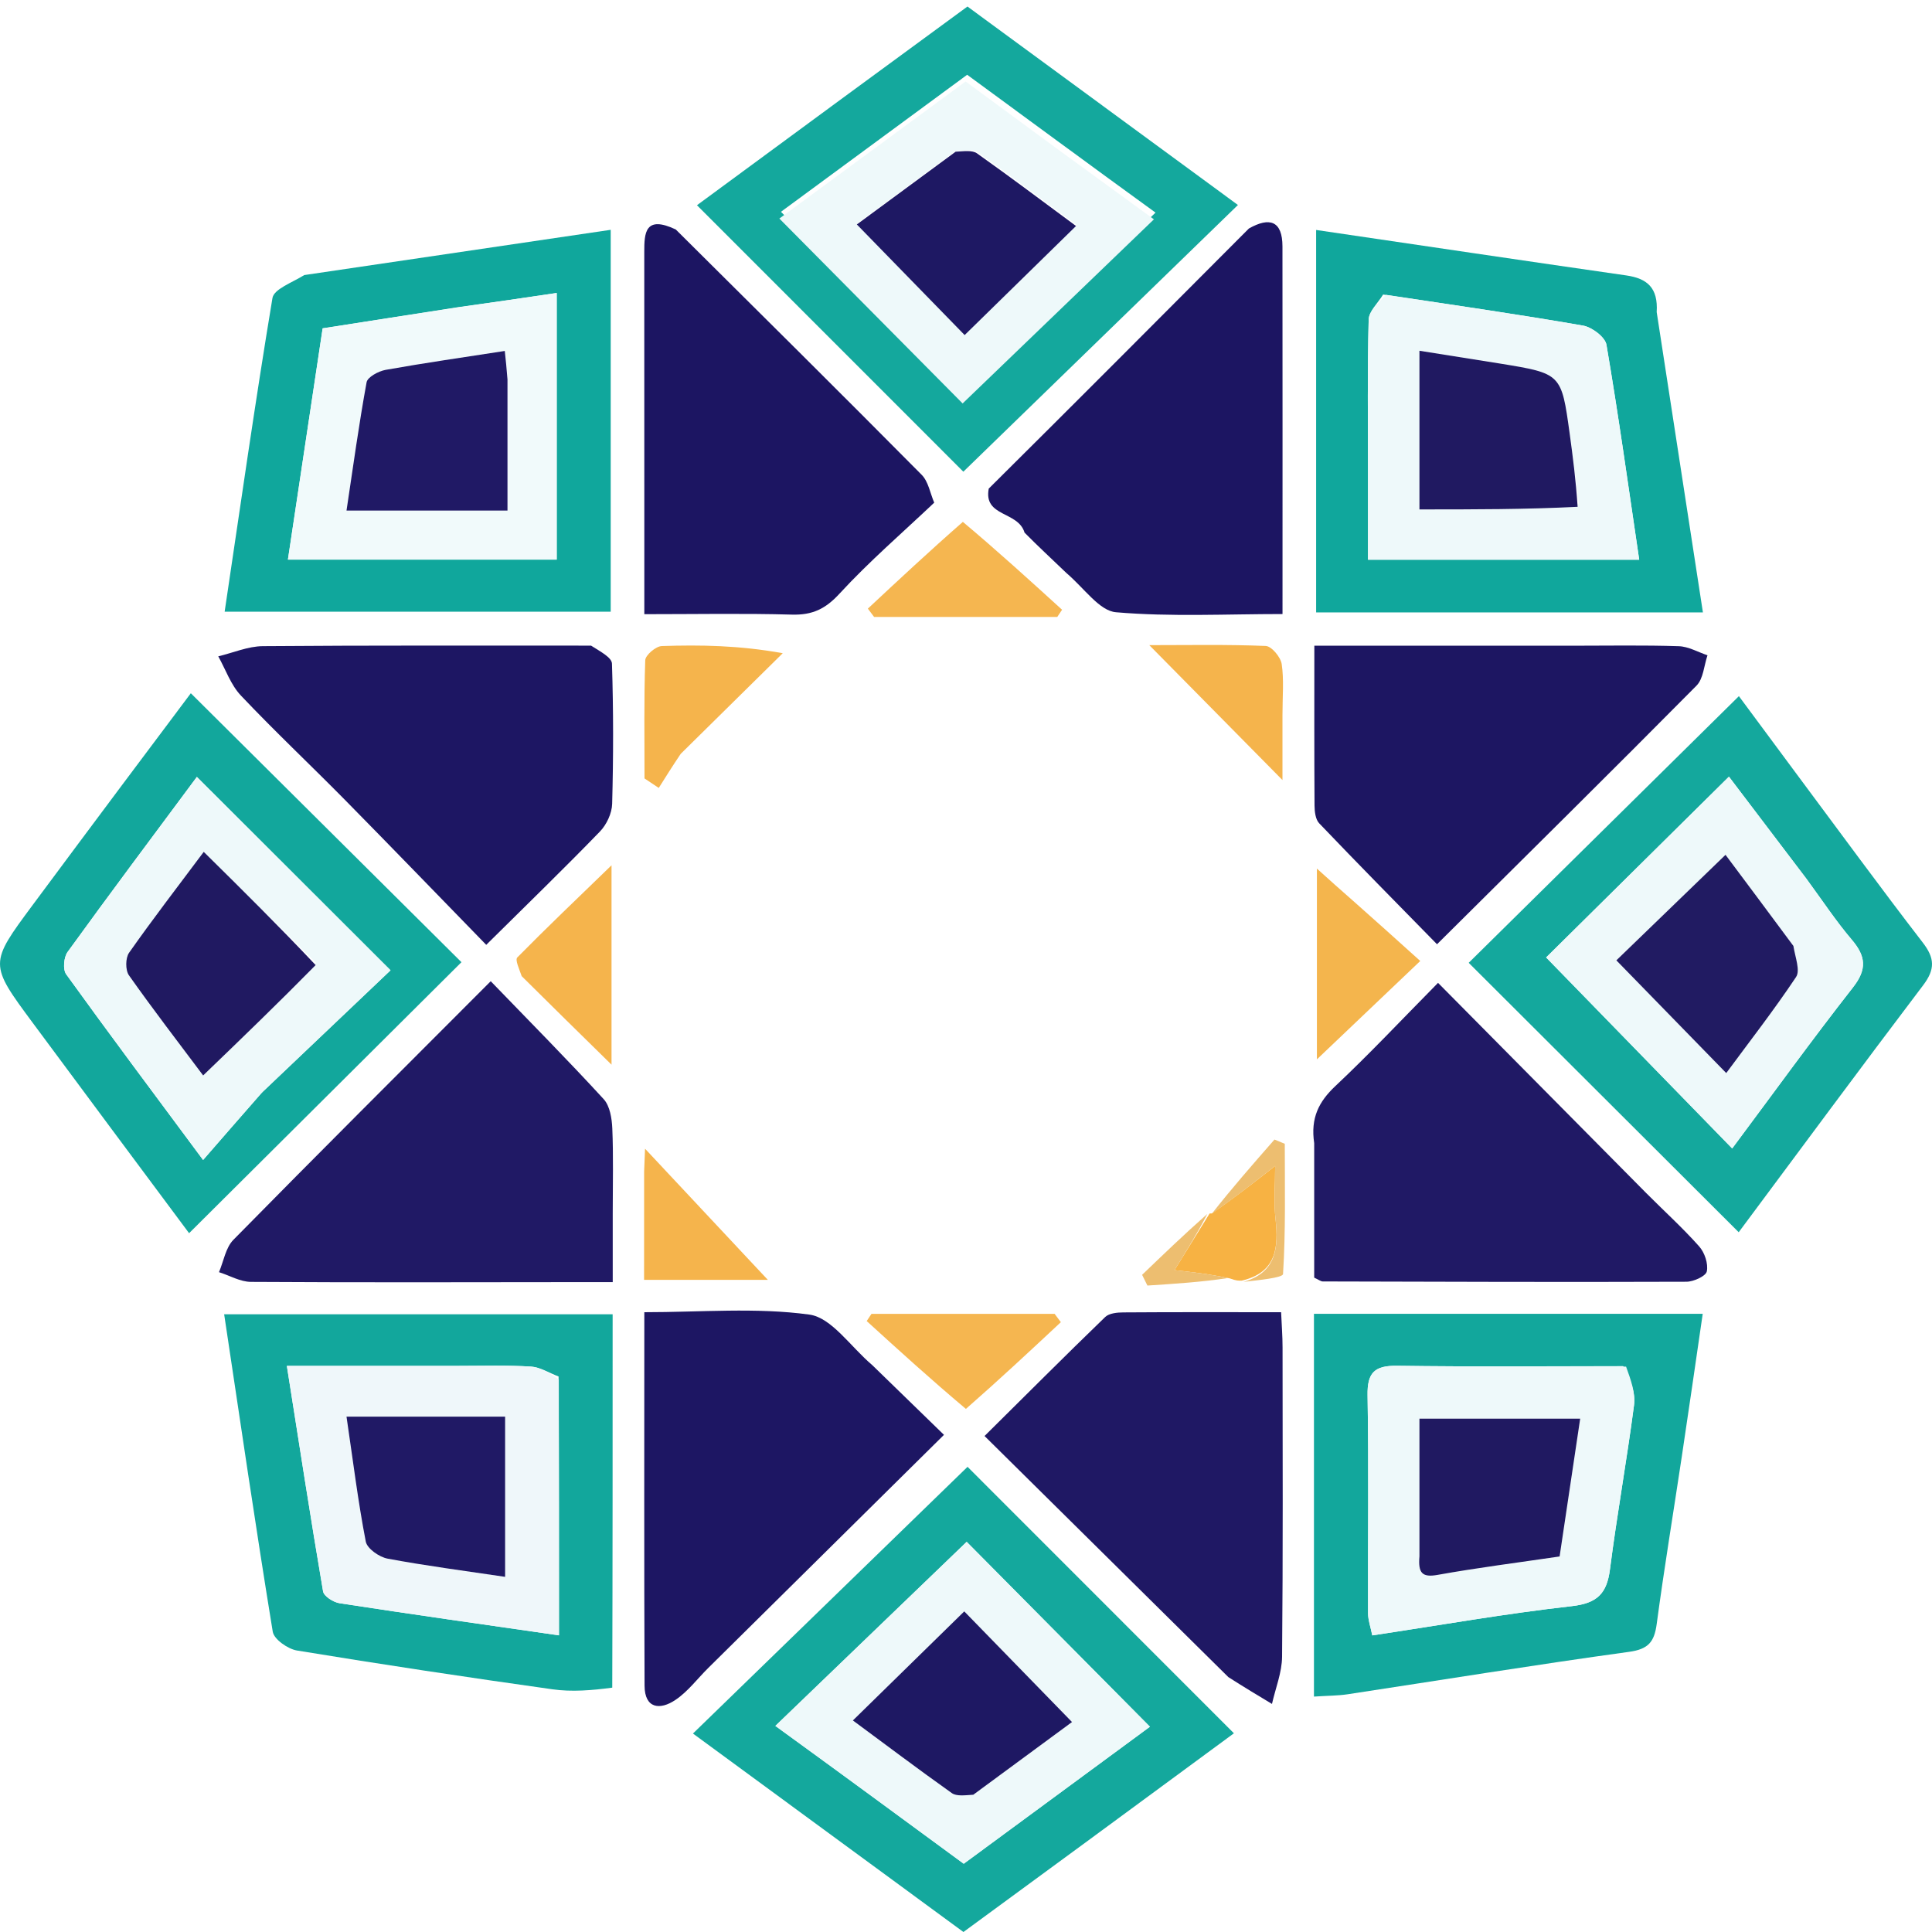
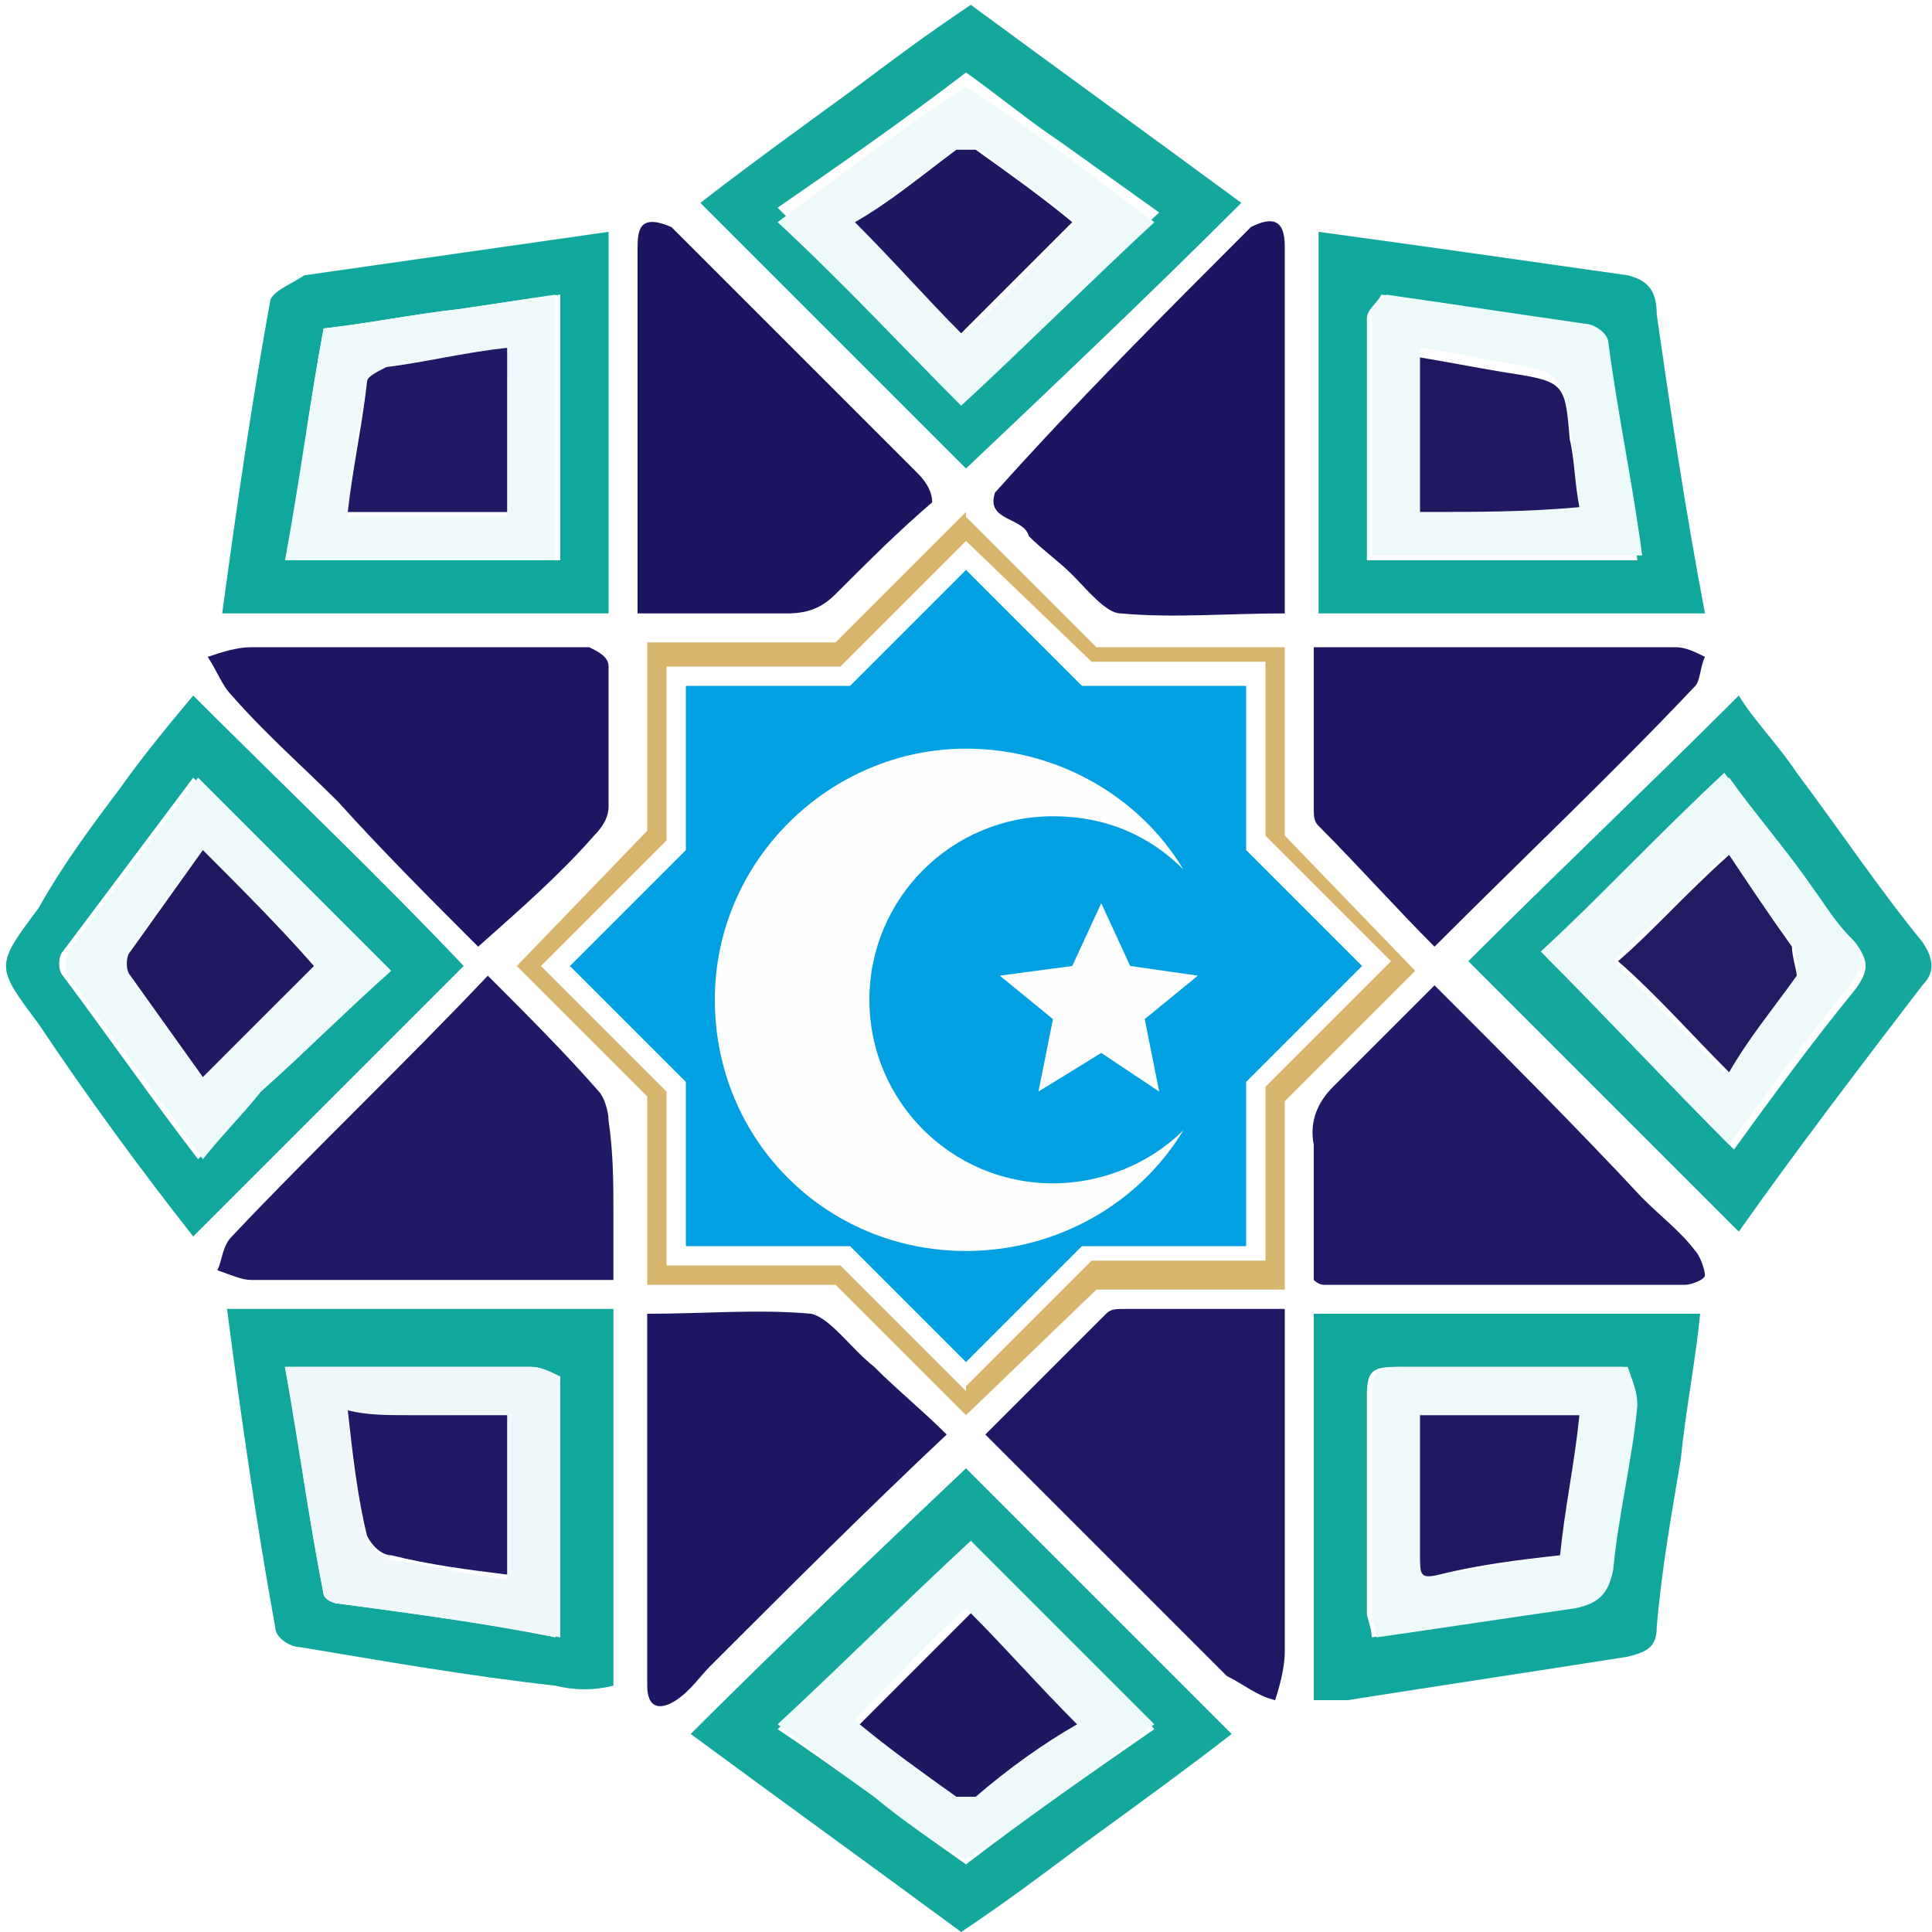
- <svg xmlns="http://www.w3.org/2000/svg" width="40" height="40" viewBox="0 0 40 40" fill="none">
-   <path d="M12.686 25.117C12.686 25.609 12.686 26.034 12.686 26.545C12.425 26.545 12.207 26.545 11.989 26.545C9.725 26.547 7.46 26.554 5.196 26.54C4.975 26.539 4.755 26.409 4.534 26.339C4.63 26.113 4.671 25.834 4.831 25.67C6.569 23.903 8.325 22.153 10.16 20.315C10.979 21.163 11.754 21.945 12.498 22.756C12.628 22.898 12.668 23.156 12.677 23.364C12.701 23.925 12.686 24.488 12.686 25.117Z" fill="#201965" />
-   <path d="M27.209 23.668C27.131 23.145 27.305 22.808 27.647 22.486C28.351 21.824 29.014 21.118 29.773 20.349C31.238 21.829 32.661 23.267 34.085 24.703C34.45 25.07 34.836 25.419 35.179 25.805C35.293 25.933 35.37 26.163 35.338 26.322C35.318 26.421 35.064 26.537 34.914 26.537C32.405 26.546 29.896 26.538 27.387 26.531C27.346 26.531 27.306 26.497 27.209 26.452C27.209 25.562 27.209 24.647 27.209 23.668Z" fill="#201965" />
-   <path d="M12.237 13.367C12.432 13.491 12.666 13.612 12.67 13.74C12.701 14.707 12.7 15.675 12.674 16.642C12.669 16.838 12.559 17.074 12.419 17.218C11.682 17.979 10.921 18.716 10.067 19.562C9.084 18.552 8.116 17.55 7.139 16.558C6.426 15.835 5.685 15.138 4.988 14.401C4.778 14.18 4.672 13.862 4.519 13.589C4.827 13.515 5.134 13.38 5.443 13.378C7.686 13.36 9.928 13.368 12.237 13.367Z" fill="#1D1663" />
-   <path d="M25.432 34.723C23.747 33.057 22.096 31.424 20.384 29.731C21.229 28.894 22.048 28.073 22.882 27.267C22.963 27.189 23.131 27.172 23.259 27.172C24.32 27.164 25.381 27.168 26.524 27.168C26.535 27.427 26.554 27.662 26.554 27.897C26.556 30.032 26.564 32.166 26.544 34.301C26.541 34.627 26.408 34.953 26.335 35.278C26.045 35.104 25.756 34.93 25.432 34.723Z" fill="#1F1864" />
-   <path d="M18.062 28.266C18.562 28.752 19.027 29.204 19.544 29.707C17.885 31.347 16.272 32.942 14.66 34.537C14.436 34.759 14.241 35.023 13.984 35.195C13.667 35.409 13.347 35.379 13.345 34.9C13.334 32.346 13.34 29.792 13.34 27.168C14.516 27.168 15.653 27.066 16.756 27.217C17.218 27.28 17.605 27.878 18.062 28.266Z" fill="#1D1663" />
-   <path d="M32.516 13.369C33.308 13.369 34.033 13.355 34.757 13.379C34.957 13.385 35.154 13.501 35.352 13.567C35.279 13.78 35.267 14.053 35.123 14.197C33.378 15.959 31.613 17.702 29.752 19.55C28.931 18.712 28.115 17.886 27.313 17.046C27.235 16.965 27.217 16.802 27.216 16.677C27.209 15.601 27.212 14.525 27.212 13.369C28.979 13.369 30.714 13.369 32.516 13.369Z" fill="#1D1662" />
-   <path d="M19.342 10.407C18.684 11.03 17.994 11.625 17.382 12.29C17.09 12.608 16.82 12.736 16.399 12.725C15.407 12.697 14.413 12.716 13.34 12.716C13.34 12.175 13.34 11.665 13.34 11.155C13.34 9.175 13.34 7.195 13.339 5.215C13.339 4.822 13.354 4.451 13.991 4.751C15.735 6.483 17.417 8.15 19.083 9.831C19.222 9.972 19.258 10.213 19.342 10.407Z" fill="#1C1562" />
-   <path d="M25.857 4.731C26.287 4.487 26.551 4.572 26.552 5.102C26.555 7.609 26.553 10.117 26.553 12.713C25.384 12.713 24.238 12.773 23.106 12.676C22.762 12.647 22.456 12.186 22.076 11.861C21.758 11.555 21.494 11.313 21.212 11.027C21.079 10.578 20.358 10.707 20.471 10.116C22.293 8.308 24.075 6.519 25.857 4.731Z" fill="#1C1562" />
-   <path d="M37.19 16.016C38.08 17.21 38.929 18.374 39.809 19.515C40.059 19.839 40.066 20.069 39.817 20.398C38.526 22.101 37.257 23.821 35.998 25.512C34.121 23.639 32.25 21.772 30.408 19.934C32.21 18.155 34.08 16.31 36.002 14.413C36.34 14.87 36.751 15.424 37.19 16.016ZM37.394 18.184C36.858 17.479 36.323 16.773 35.796 16.08C34.451 17.41 33.172 18.675 32.011 19.823C33.281 21.128 34.559 22.439 35.863 23.778C36.69 22.669 37.505 21.54 38.364 20.443C38.661 20.064 38.629 19.795 38.337 19.453C38.017 19.077 37.743 18.662 37.394 18.184Z" fill="#14A89D" />
-   <path d="M22.422 38.185C21.584 38.8 20.785 39.386 19.947 40C18.068 38.621 16.201 37.251 14.347 35.891C16.257 34.036 18.154 32.193 20.032 30.369C21.761 32.099 23.63 33.969 25.547 35.886C24.553 36.617 23.506 37.387 22.422 38.185ZM18.091 37.221C18.704 37.671 19.318 38.121 19.953 38.587C21.279 37.611 22.573 36.659 23.808 35.75C22.464 34.394 21.188 33.106 20.014 31.922C18.712 33.175 17.404 34.434 16.053 35.733C16.71 36.211 17.363 36.685 18.091 37.221Z" fill="#14A89D" />
-   <path d="M2.522 16.26C3.023 15.594 3.494 14.964 3.951 14.353C5.851 16.242 7.719 18.098 9.554 19.921C7.711 21.754 5.836 23.621 3.915 25.532C2.847 24.097 1.76 22.639 0.678 21.177C-0.227 19.955 -0.224 19.952 0.676 18.738C1.28 17.924 1.886 17.111 2.522 16.26ZM5.438 22.605C6.332 21.756 7.227 20.906 8.086 20.089C6.69 18.695 5.406 17.412 4.076 16.085C3.181 17.29 2.28 18.492 1.4 19.709C1.32 19.818 1.298 20.071 1.37 20.171C2.261 21.407 3.175 22.628 4.205 24.016C4.637 23.519 5.004 23.096 5.438 22.605Z" fill="#12A79C" />
-   <path d="M12.676 34.941C12.257 34.997 11.84 35.032 11.437 34.975C9.671 34.727 7.908 34.461 6.148 34.172C5.959 34.141 5.673 33.94 5.647 33.783C5.293 31.615 4.976 29.442 4.641 27.211C7.326 27.211 9.956 27.211 12.684 27.211C12.684 29.773 12.684 32.326 12.676 34.941ZM11.565 28.499C11.374 28.427 11.187 28.306 10.992 28.294C10.497 28.262 9.998 28.279 9.501 28.279C8.353 28.278 7.206 28.279 5.939 28.279C6.196 29.908 6.43 31.43 6.689 32.948C6.706 33.049 6.902 33.173 7.03 33.193C8.52 33.422 10.012 33.633 11.573 33.858C11.573 32.074 11.573 30.349 11.565 28.499Z" fill="#12A79C" />
-   <path d="M27.204 28.237C27.204 27.862 27.204 27.553 27.204 27.201C29.906 27.201 32.539 27.201 35.253 27.201C35.104 28.223 34.965 29.192 34.819 30.162C34.646 31.316 34.455 32.468 34.3 33.625C34.25 33.993 34.129 34.145 33.726 34.2C31.779 34.468 29.838 34.784 27.895 35.079C27.697 35.108 27.494 35.107 27.204 35.126C27.204 32.827 27.204 30.565 27.204 28.237ZM33.606 28.284C32.047 28.285 30.488 28.299 28.93 28.277C28.459 28.27 28.305 28.417 28.314 28.892C28.34 30.395 28.319 31.898 28.324 33.402C28.325 33.544 28.377 33.686 28.412 33.859C29.821 33.647 31.174 33.407 32.538 33.254C33.074 33.194 33.269 32.989 33.333 32.488C33.478 31.356 33.682 30.23 33.83 29.098C33.864 28.842 33.765 28.569 33.606 28.284Z" fill="#12A79C" />
-   <path d="M6.3 5.695C8.436 5.38 10.514 5.073 12.644 4.758C12.644 7.401 12.644 10.002 12.644 12.665C10 12.665 7.348 12.665 4.651 12.665C4.978 10.471 5.284 8.316 5.641 6.17C5.672 5.986 6.035 5.857 6.3 5.695ZM9.483 6.36C8.552 6.505 7.622 6.651 6.68 6.798C6.436 8.426 6.201 9.99 5.961 11.586C7.889 11.586 9.707 11.586 11.526 11.586C11.526 9.725 11.526 7.916 11.526 6.066C10.85 6.166 10.226 6.258 9.483 6.36Z" fill="#10A79C" />
-   <path d="M34.3 6.461C34.621 8.554 34.935 10.591 35.257 12.679C32.55 12.679 29.914 12.679 27.249 12.679C27.249 10.027 27.249 7.41 27.249 4.761C29.427 5.081 31.55 5.398 33.674 5.703C34.099 5.765 34.332 5.955 34.3 6.461ZM28.636 6.098C28.532 6.271 28.342 6.442 28.337 6.617C28.309 7.674 28.323 8.732 28.323 9.789C28.323 10.388 28.323 10.987 28.323 11.588C30.248 11.588 32.07 11.588 33.938 11.588C33.713 10.067 33.509 8.599 33.26 7.139C33.233 6.979 32.96 6.773 32.774 6.741C31.438 6.508 30.095 6.315 28.636 6.098Z" fill="#10A79C" />
-   <path d="M10.801 20.21C10.747 20.053 10.661 19.873 10.71 19.823C11.315 19.209 11.939 18.614 12.661 17.915C12.661 19.312 12.661 20.588 12.661 22.043C11.984 21.379 11.408 20.813 10.801 20.21Z" fill="#F5B44C" />
-   <path d="M19.998 29.17C19.28 28.567 18.612 27.959 17.944 27.351C17.977 27.301 18.009 27.251 18.043 27.202C19.307 27.202 20.571 27.202 21.835 27.202C21.878 27.259 21.921 27.317 21.964 27.374C21.325 27.971 20.686 28.567 19.998 29.17Z" fill="#F5B650" />
-   <path d="M19.935 10.805C20.652 11.407 21.32 12.015 21.989 12.624C21.956 12.674 21.923 12.723 21.89 12.773C20.626 12.773 19.361 12.773 18.097 12.773C18.054 12.716 18.011 12.658 17.968 12.601C18.607 12.004 19.247 11.407 19.935 10.805Z" fill="#F5B650" />
-   <path d="M13.336 24.255C13.343 24.065 13.349 23.931 13.355 23.783C14.237 24.725 15.108 25.654 15.897 26.498C15.229 26.498 14.312 26.498 13.335 26.498C13.335 25.742 13.335 25.027 13.336 24.255Z" fill="#F5B44C" />
-   <path d="M14.094 15.607C13.92 15.865 13.78 16.089 13.639 16.313C13.541 16.247 13.442 16.182 13.344 16.117C13.344 15.301 13.331 14.484 13.359 13.669C13.363 13.563 13.579 13.38 13.701 13.376C14.504 13.349 15.309 13.362 16.206 13.524C15.513 14.206 14.82 14.889 14.094 15.607Z" fill="#F5B44C" />
-   <path d="M26.552 14.813C26.552 15.282 26.552 15.69 26.552 16.15C25.597 15.182 24.716 14.291 23.795 13.357C24.603 13.357 25.405 13.341 26.206 13.374C26.326 13.379 26.514 13.604 26.536 13.747C26.585 14.075 26.552 14.416 26.552 14.813Z" fill="#F5B44C" />
-   <path d="M28.017 18.653C28.486 19.068 28.916 19.455 29.405 19.896C28.635 20.629 27.976 21.256 27.265 21.933C27.265 20.63 27.265 19.359 27.265 17.983C27.529 18.221 27.753 18.423 28.017 18.653Z" fill="#F4B54D" />
-   <path d="M25.709 26.514C25.652 26.516 25.594 26.518 25.462 26.468C25.038 26.377 24.689 26.338 24.316 26.297C24.566 25.895 24.803 25.512 25.041 25.128C25.041 25.128 25.037 25.121 25.09 25.123C25.544 24.809 25.947 24.494 26.401 24.139C26.401 24.549 26.37 24.895 26.408 25.233C26.474 25.834 26.426 26.346 25.709 26.514Z" fill="#F7B243" />
-   <path d="M25.745 26.54C26.426 26.346 26.474 25.834 26.408 25.233C26.37 24.895 26.401 24.549 26.401 24.139C25.947 24.494 25.545 24.809 25.093 25.125C25.492 24.615 25.939 24.104 26.387 23.593C26.458 23.622 26.529 23.652 26.6 23.681C26.6 24.581 26.62 25.481 26.564 26.377C26.559 26.456 26.054 26.504 25.745 26.54Z" fill="#EDBE70" />
-   <path d="M24.996 25.134C24.803 25.511 24.566 25.895 24.316 26.297C24.689 26.338 25.038 26.377 25.42 26.461C24.887 26.543 24.321 26.579 23.756 26.616C23.719 26.542 23.682 26.468 23.646 26.394C24.081 25.976 24.515 25.558 24.996 25.134Z" fill="#EDBE70" />
-   <path d="M37.421 18.224C37.743 18.662 38.017 19.077 38.337 19.453C38.629 19.795 38.661 20.064 38.364 20.443C37.505 21.54 36.69 22.669 35.863 23.777C34.559 22.439 33.281 21.127 32.011 19.823C33.172 18.675 34.451 17.41 35.796 16.08C36.322 16.773 36.858 17.479 37.421 18.224ZM37.105 19.544C36.629 18.907 36.154 18.271 35.725 17.698C34.896 18.499 34.128 19.242 33.465 19.883C34.217 20.654 34.975 21.432 35.74 22.217C36.215 21.573 36.725 20.918 37.185 20.229C37.276 20.094 37.17 19.829 37.105 19.544Z" fill="#EEF9FA" />
-   <path d="M18.053 37.19C17.363 36.685 16.71 36.211 16.053 35.733C17.404 34.434 18.712 33.175 20.014 31.922C21.188 33.106 22.464 34.394 23.808 35.75C22.573 36.659 21.279 37.611 19.953 38.587C19.318 38.121 18.705 37.671 18.053 37.19ZM20.19 37.128C20.887 36.615 21.584 36.102 22.195 35.653C21.407 34.843 20.647 34.063 19.964 33.362C19.204 34.106 18.435 34.859 17.658 35.62C18.325 36.113 19.008 36.628 19.706 37.124C19.806 37.194 19.975 37.169 20.19 37.128Z" fill="#EEF9FA" />
-   <path d="M5.404 22.639C5.004 23.096 4.637 23.519 4.205 24.016C3.175 22.628 2.261 21.407 1.37 20.171C1.298 20.071 1.32 19.818 1.4 19.709C2.28 18.492 3.181 17.29 4.076 16.085C5.406 17.412 6.69 18.695 8.086 20.089C7.227 20.906 6.332 21.756 5.404 22.639ZM6.542 19.933C5.779 19.18 5.016 18.425 4.218 17.637C3.679 18.358 3.16 19.031 2.672 19.726C2.596 19.834 2.594 20.085 2.669 20.192C3.17 20.903 3.702 21.593 4.206 22.266C5.008 21.494 5.767 20.761 6.542 19.933Z" fill="#EEF9FA" />
-   <path d="M11.569 28.562C11.573 30.349 11.573 32.074 11.573 33.858C10.012 33.633 8.52 33.422 7.03 33.193C6.902 33.173 6.706 33.049 6.689 32.948C6.43 31.43 6.196 29.908 5.939 28.279C7.206 28.279 8.353 28.278 9.501 28.279C9.998 28.279 10.497 28.263 10.992 28.294C11.187 28.306 11.374 28.427 11.569 28.562ZM8.386 29.33C8.006 29.33 7.627 29.33 7.175 29.33C7.309 30.243 7.413 31.086 7.573 31.917C7.601 32.062 7.852 32.238 8.025 32.27C8.822 32.42 9.627 32.523 10.458 32.647C10.458 31.544 10.458 30.46 10.458 29.33C9.78 29.33 9.15 29.33 8.386 29.33Z" fill="#EFF7FA" />
-   <path d="M33.666 28.294C33.765 28.569 33.864 28.842 33.83 29.098C33.682 30.23 33.478 31.356 33.333 32.488C33.269 32.989 33.074 33.194 32.538 33.254C31.174 33.407 29.821 33.647 28.411 33.859C28.377 33.686 28.325 33.544 28.324 33.402C28.319 31.898 28.34 30.395 28.314 28.892C28.305 28.417 28.459 28.27 28.93 28.277C30.488 28.299 32.047 28.285 33.666 28.294ZM29.388 32.284C29.357 32.574 29.448 32.663 29.766 32.606C30.583 32.458 31.409 32.355 32.29 32.225C32.431 31.282 32.571 30.342 32.716 29.372C31.567 29.372 30.498 29.372 29.388 29.372C29.388 30.33 29.388 31.245 29.388 32.284Z" fill="#EEF9FA" />
-   <path d="M9.543 6.355C10.226 6.258 10.85 6.166 11.526 6.066C11.526 7.916 11.526 9.725 11.526 11.586C9.707 11.586 7.889 11.586 5.961 11.586C6.201 9.99 6.436 8.426 6.68 6.798C7.622 6.651 8.552 6.505 9.543 6.355ZM10.506 7.791C10.489 7.626 10.472 7.461 10.451 7.266C9.586 7.4 8.781 7.515 7.982 7.658C7.836 7.685 7.61 7.806 7.59 7.914C7.43 8.787 7.31 9.667 7.174 10.571C8.331 10.571 9.389 10.571 10.507 10.571C10.507 9.666 10.507 8.793 10.506 7.791Z" fill="#F1FAFB" />
-   <path d="M28.695 6.104C30.095 6.315 31.438 6.508 32.774 6.741C32.96 6.773 33.233 6.979 33.26 7.139C33.509 8.599 33.713 10.068 33.938 11.588C32.07 11.588 30.248 11.588 28.323 11.588C28.323 10.987 28.323 10.388 28.323 9.789C28.323 8.732 28.309 7.674 28.337 6.617C28.342 6.442 28.532 6.271 28.695 6.104ZM32.692 10.438C32.627 9.95 32.565 9.462 32.498 8.974C32.327 7.734 32.326 7.734 31.056 7.527C30.524 7.441 29.992 7.358 29.388 7.262C29.388 7.844 29.388 8.377 29.388 8.91C29.388 9.461 29.388 10.012 29.388 10.547C30.527 10.547 31.58 10.547 32.692 10.438Z" fill="#EEF9FA" />
-   <path d="M37.13 19.584C37.17 19.829 37.276 20.094 37.185 20.229C36.725 20.918 36.215 21.573 35.74 22.217C34.975 21.432 34.217 20.654 33.465 19.883C34.128 19.242 34.896 18.499 35.725 17.698C36.154 18.272 36.629 18.907 37.13 19.584Z" fill="#211B62" />
-   <path d="M20.151 37.158C19.975 37.169 19.806 37.194 19.706 37.124C19.008 36.628 18.325 36.113 17.658 35.62C18.435 34.859 19.204 34.106 19.964 33.362C20.647 34.063 21.407 34.843 22.195 35.653C21.584 36.102 20.887 36.615 20.151 37.158Z" fill="#1E1863" />
-   <path d="M6.535 19.981C5.767 20.761 5.008 21.494 4.206 22.266C3.702 21.593 3.17 20.903 2.669 20.192C2.594 20.085 2.596 19.834 2.672 19.726C3.16 19.031 3.679 18.358 4.218 17.637C5.017 18.425 5.779 19.18 6.535 19.981Z" fill="#201961" />
-   <path d="M8.453 29.33C9.15 29.33 9.78 29.33 10.458 29.33C10.458 30.46 10.458 31.544 10.458 32.647C9.627 32.523 8.822 32.419 8.025 32.27C7.852 32.238 7.601 32.062 7.573 31.917C7.412 31.086 7.309 30.243 7.174 29.33C7.627 29.33 8.006 29.33 8.453 29.33Z" fill="#201965" />
-   <path d="M29.388 32.222C29.388 31.245 29.388 30.33 29.388 29.372C30.498 29.372 31.567 29.372 32.716 29.372C32.571 30.342 32.431 31.282 32.29 32.225C31.409 32.355 30.583 32.459 29.766 32.606C29.448 32.663 29.357 32.574 29.388 32.222Z" fill="#201961" />
-   <path d="M10.507 7.856C10.507 8.793 10.507 9.666 10.507 10.571C9.389 10.571 8.331 10.571 7.174 10.571C7.31 9.667 7.43 8.787 7.59 7.914C7.61 7.806 7.836 7.685 7.982 7.658C8.781 7.515 9.586 7.4 10.451 7.266C10.472 7.461 10.489 7.626 10.507 7.856Z" fill="#201965" />
-   <path d="M32.663 10.493C31.58 10.547 30.527 10.547 29.388 10.547C29.388 10.012 29.388 9.461 29.388 8.91C29.388 8.377 29.388 7.844 29.388 7.262C29.992 7.358 30.524 7.441 31.056 7.527C32.326 7.734 32.327 7.734 32.498 8.974C32.565 9.462 32.627 9.95 32.663 10.493Z" fill="#201961" />
-   <path d="M17.555 1.95C18.393 1.335 19.192 0.749 20.03 0.135C21.909 1.514 23.776 2.884 25.63 4.244C23.72 6.099 21.823 7.942 19.945 9.766C18.216 8.036 16.347 6.166 14.43 4.249C15.424 3.518 16.471 2.748 17.555 1.95ZM21.886 2.914C21.273 2.464 20.659 2.014 20.024 1.548C18.698 2.524 17.404 3.476 16.169 4.385C17.513 5.741 18.789 7.029 19.963 8.213C21.265 6.96 22.573 5.701 23.924 4.402C23.267 3.924 22.614 3.45 21.886 2.914Z" fill="#14A89D" />
-   <path d="M21.891 3.084C22.582 3.589 23.234 4.064 23.891 4.541C22.541 5.841 21.233 7.1 19.93 8.353C18.756 7.169 17.48 5.881 16.136 4.525C17.371 3.616 18.665 2.664 19.992 1.687C20.626 2.153 21.24 2.604 21.891 3.084ZM19.754 3.146C19.057 3.659 18.36 4.172 17.749 4.622C18.538 5.432 19.297 6.211 19.98 6.912C20.74 6.168 21.509 5.416 22.287 4.655C21.619 4.162 20.936 3.646 20.238 3.151C20.138 3.08 19.969 3.106 19.754 3.146Z" fill="#EEF9FA" />
-   <path d="M19.785 3.141C19.96 3.131 20.13 3.105 20.229 3.176C20.927 3.671 21.611 4.186 22.278 4.679C21.501 5.44 20.732 6.193 19.972 6.937C19.289 6.236 18.529 5.456 17.74 4.647C18.352 4.197 19.049 3.684 19.785 3.141Z" fill="#1E1863" />
+ <svg xmlns="http://www.w3.org/2000/svg" version="1.1" id="Layer_1" x="0px" y="0px" viewBox="0 0 40 40" style="enable-background:new 0 0 40 40;" xml:space="preserve">
+   <style type="text/css">
+ 	.st0{fill:#201965;}
+ 	.st1{fill:#1D1663;}
+ 	.st2{fill:#1F1864;}
+ 	.st3{fill:#1D1662;}
+ 	.st4{fill:#1C1562;}
+ 	.st5{fill:#14A89D;}
+ 	.st6{fill:#12A79C;}
+ 	.st7{fill:#10A79C;}
+ 	.st8{fill:#EEF9FA;}
+ 	.st9{fill:#EFF7FA;}
+ 	.st10{fill:#F1FAFB;}
+ 	.st11{fill:#211B62;}
+ 	.st12{fill:#1E1863;}
+ 	.st13{fill:#201961;}
+ 	.st14{fill-rule:evenodd;clip-rule:evenodd;fill:#00A0E3;}
+ 	.st15{fill-rule:evenodd;clip-rule:evenodd;fill:#D7B56D;}
+ 	.st16{fill-rule:evenodd;clip-rule:evenodd;fill:#FEFEFE;}
+ </style>
+   <path class="st0" d="M12.7,25.1c0,0.5,0,0.9,0,1.4c-0.3,0-0.5,0-0.7,0c-2.3,0-4.5,0-6.8,0c-0.2,0-0.4-0.1-0.7-0.2  c0.1-0.2,0.1-0.5,0.3-0.7c1.7-1.8,3.5-3.5,5.3-5.4c0.8,0.8,1.6,1.6,2.3,2.4c0.1,0.1,0.2,0.4,0.2,0.6C12.7,23.9,12.7,24.5,12.7,25.1z  " />
+   <path class="st0" d="M27.2,23.7c-0.1-0.5,0.1-0.9,0.4-1.2c0.7-0.7,1.4-1.4,2.1-2.1c1.5,1.5,2.9,2.9,4.3,4.4c0.4,0.4,0.8,0.7,1.1,1.1  c0.1,0.1,0.2,0.4,0.2,0.5c0,0.1-0.3,0.2-0.4,0.2c-2.5,0-5,0-7.5,0c0,0-0.1,0-0.2-0.1C27.2,25.6,27.2,24.6,27.2,23.7z" />
+   <path class="st1" d="M12.2,13.4c0.2,0.1,0.4,0.2,0.4,0.4c0,1,0,1.9,0,2.9c0,0.2-0.1,0.4-0.3,0.6c-0.7,0.8-1.5,1.5-2.4,2.3  c-1-1-2-2-2.9-3c-0.7-0.7-1.5-1.4-2.2-2.2c-0.2-0.2-0.3-0.5-0.5-0.8c0.3-0.1,0.6-0.2,0.9-0.2C7.7,13.4,9.9,13.4,12.2,13.4z" />
+   <path class="st2" d="M25.4,34.7c-1.7-1.7-3.3-3.3-5-5c0.8-0.8,1.7-1.7,2.5-2.5c0.1-0.1,0.2-0.1,0.4-0.1c1.1,0,2.1,0,3.3,0  c0,0.3,0,0.5,0,0.7c0,2.1,0,4.3,0,6.4c0,0.3-0.1,0.7-0.2,1C26,35.1,25.8,34.9,25.4,34.7z" />
+   <path class="st1" d="M18.1,28.3c0.5,0.5,1,0.9,1.5,1.4c-1.7,1.6-3.3,3.2-4.9,4.8c-0.2,0.2-0.4,0.5-0.7,0.7c-0.3,0.2-0.6,0.2-0.6-0.3  c0-2.6,0-5.1,0-7.7c1.2,0,2.3-0.1,3.4,0C17.2,27.3,17.6,27.9,18.1,28.3z" />
+   <path class="st3" d="M32.5,13.4c0.8,0,1.5,0,2.2,0c0.2,0,0.4,0.1,0.6,0.2c-0.1,0.2-0.1,0.5-0.2,0.6c-1.7,1.8-3.5,3.5-5.4,5.4  c-0.8-0.8-1.6-1.7-2.4-2.5c-0.1-0.1-0.1-0.2-0.1-0.4c0-1.1,0-2.2,0-3.3C29,13.4,30.7,13.4,32.5,13.4z" />
+   <path class="st4" d="M19.3,10.4c-0.7,0.6-1.3,1.2-2,1.9c-0.3,0.3-0.6,0.4-1,0.4c-1,0-2,0-3.1,0c0-0.5,0-1.1,0-1.6c0-2,0-4,0-5.9  c0-0.4,0-0.8,0.7-0.5c1.7,1.7,3.4,3.4,5.1,5.1C19.2,10,19.3,10.2,19.3,10.4z" />
+   <path class="st4" d="M25.9,4.7c0.4-0.2,0.7-0.2,0.7,0.4c0,2.5,0,5,0,7.6c-1.2,0-2.3,0.1-3.4,0c-0.3,0-0.7-0.5-1-0.8  c-0.3-0.3-0.6-0.5-0.9-0.8c-0.1-0.4-0.9-0.3-0.7-0.9C22.3,8.3,24.1,6.5,25.9,4.7z" />
+   <path class="st5" d="M37.2,16c0.9,1.2,1.7,2.4,2.6,3.5c0.2,0.3,0.3,0.6,0,0.9c-1.3,1.7-2.6,3.4-3.8,5.1c-1.9-1.9-3.7-3.7-5.6-5.6  c1.8-1.8,3.7-3.6,5.6-5.5C36.3,14.9,36.8,15.4,37.2,16z M37.4,18.2c-0.5-0.7-1.1-1.4-1.6-2.1c-1.3,1.3-2.6,2.6-3.8,3.7  c1.3,1.3,2.5,2.6,3.9,4c0.8-1.1,1.6-2.2,2.5-3.3c0.3-0.4,0.3-0.6,0-1C38,19.1,37.7,18.7,37.4,18.2z" />
+   <path class="st5" d="M22.4,38.2c-0.8,0.6-1.6,1.2-2.5,1.8c-1.9-1.4-3.7-2.7-5.6-4.1c1.9-1.9,3.8-3.7,5.7-5.5  c1.7,1.7,3.6,3.6,5.5,5.5C24.6,36.6,23.5,37.4,22.4,38.2z M18.1,37.2c0.6,0.5,1.2,0.9,1.9,1.4c1.3-1,2.6-1.9,3.9-2.8  c-1.3-1.4-2.6-2.6-3.8-3.8c-1.3,1.3-2.6,2.5-4,3.8C16.7,36.2,17.4,36.7,18.1,37.2z" />
+   <path class="st6" d="M2.5,16.3C3,15.6,3.5,15,4,14.4c1.9,1.9,3.8,3.7,5.6,5.6c-1.8,1.8-3.7,3.7-5.6,5.6c-1.1-1.4-2.2-2.9-3.2-4.4  c-0.9-1.2-0.9-1.2,0-2.4C1.3,17.9,1.9,17.1,2.5,16.3z M5.4,22.6c0.9-0.8,1.8-1.7,2.6-2.5c-1.4-1.4-2.7-2.7-4-4  c-0.9,1.2-1.8,2.4-2.7,3.6c-0.1,0.1-0.1,0.4,0,0.5c0.9,1.2,1.8,2.5,2.8,3.8C4.6,23.5,5,23.1,5.4,22.6z" />
+   <path class="st6" d="M12.7,34.9c-0.4,0.1-0.8,0.1-1.2,0c-1.8-0.2-3.5-0.5-5.3-0.8c-0.2,0-0.5-0.2-0.5-0.4c-0.4-2.2-0.7-4.3-1-6.6  c2.7,0,5.3,0,8,0C12.7,29.8,12.7,32.3,12.7,34.9z M11.6,28.5c-0.2-0.1-0.4-0.2-0.6-0.2c-0.5,0-1,0-1.5,0c-1.1,0-2.3,0-3.6,0  c0.3,1.6,0.5,3.2,0.8,4.7c0,0.1,0.2,0.2,0.3,0.2c1.5,0.2,3,0.4,4.5,0.7C11.6,32.1,11.6,30.3,11.6,28.5z" />
+   <path class="st6" d="M27.2,28.2c0-0.4,0-0.7,0-1c2.7,0,5.3,0,8,0c-0.1,1-0.3,2-0.4,3c-0.2,1.2-0.4,2.3-0.5,3.5  c0,0.4-0.2,0.5-0.6,0.6c-1.9,0.3-3.9,0.6-5.8,0.9c-0.2,0-0.4,0-0.7,0C27.2,32.8,27.2,30.6,27.2,28.2z M33.6,28.3c-1.6,0-3.1,0-4.7,0  c-0.5,0-0.6,0.1-0.6,0.6c0,1.5,0,3,0,4.5c0,0.1,0.1,0.3,0.1,0.5c1.4-0.2,2.8-0.5,4.1-0.6c0.5-0.1,0.7-0.3,0.8-0.8  c0.1-1.1,0.3-2.3,0.5-3.4C33.9,28.8,33.8,28.6,33.6,28.3z" />
+   <path class="st7" d="M6.3,5.7c2.1-0.3,4.2-0.6,6.3-0.9c0,2.6,0,5.2,0,7.9c-2.6,0-5.3,0-8,0c0.3-2.2,0.6-4.3,1-6.5  C5.7,6,6,5.9,6.3,5.7z M9.5,6.4C8.6,6.5,7.6,6.7,6.7,6.8C6.4,8.4,6.2,10,6,11.6c1.9,0,3.7,0,5.6,0c0-1.9,0-3.7,0-5.5  C10.8,6.2,10.2,6.3,9.5,6.4z" />
+   <path class="st7" d="M34.3,6.5c0.3,2.1,0.6,4.1,1,6.2c-2.7,0-5.3,0-8,0c0-2.7,0-5.3,0-7.9c2.2,0.3,4.3,0.6,6.4,0.9  C34.1,5.8,34.3,6,34.3,6.5z M28.6,6.1c-0.1,0.2-0.3,0.3-0.3,0.5c0,1.1,0,2.1,0,3.2c0,0.6,0,1.2,0,1.8c1.9,0,3.7,0,5.6,0  c-0.2-1.5-0.4-3-0.7-4.4c0-0.2-0.3-0.4-0.5-0.4C31.4,6.5,30.1,6.3,28.6,6.1z" />
+   <path class="st8" d="M37.4,18.2c0.3,0.4,0.6,0.9,0.9,1.2c0.3,0.3,0.3,0.6,0,1c-0.9,1.1-1.7,2.2-2.5,3.3c-1.3-1.3-2.6-2.7-3.9-4  c1.2-1.1,2.4-2.4,3.8-3.7C36.3,16.8,36.9,17.5,37.4,18.2z M37.1,19.5c-0.5-0.6-1-1.3-1.4-1.8c-0.8,0.8-1.6,1.5-2.3,2.2  c0.8,0.8,1.5,1.5,2.3,2.3c0.5-0.6,1-1.3,1.4-2C37.3,20.1,37.2,19.8,37.1,19.5z" />
+   <path class="st8" d="M18.1,37.2c-0.7-0.5-1.3-1-2-1.5c1.4-1.3,2.7-2.6,4-3.8c1.2,1.2,2.5,2.5,3.8,3.8c-1.2,0.9-2.5,1.9-3.9,2.8  C19.3,38.1,18.7,37.7,18.1,37.2z M20.2,37.1c0.7-0.5,1.4-1,2-1.5c-0.8-0.8-1.5-1.6-2.2-2.3c-0.8,0.7-1.5,1.5-2.3,2.3  c0.7,0.5,1.4,1,2,1.5C19.8,37.2,20,37.2,20.2,37.1z" />
+   <path class="st8" d="M5.4,22.6C5,23.1,4.6,23.5,4.2,24c-1-1.4-1.9-2.6-2.8-3.8c-0.1-0.1,0-0.4,0-0.5c0.9-1.2,1.8-2.4,2.7-3.6  c1.3,1.3,2.6,2.6,4,4C7.2,20.9,6.3,21.8,5.4,22.6z M6.5,19.9c-0.8-0.8-1.5-1.5-2.3-2.3c-0.5,0.7-1.1,1.4-1.5,2.1  c-0.1,0.1-0.1,0.4,0,0.5c0.5,0.7,1,1.4,1.5,2.1C5,21.5,5.8,20.8,6.5,19.9z" />
+   <path class="st9" d="M11.6,28.6c0,1.8,0,3.5,0,5.3C10,33.6,8.5,33.4,7,33.2c-0.1,0-0.3-0.1-0.3-0.2c-0.3-1.5-0.5-3-0.8-4.7  c1.3,0,2.4,0,3.6,0c0.5,0,1,0,1.5,0C11.2,28.3,11.4,28.4,11.6,28.6z M8.4,29.3c-0.4,0-0.8,0-1.2,0c0.1,0.9,0.2,1.8,0.4,2.6  c0,0.1,0.3,0.3,0.5,0.4c0.8,0.1,1.6,0.3,2.4,0.4c0-1.1,0-2.2,0-3.3C9.8,29.3,9.1,29.3,8.4,29.3z" />
+   <path class="st8" d="M33.7,28.3c0.1,0.3,0.2,0.5,0.2,0.8c-0.1,1.1-0.4,2.3-0.5,3.4c-0.1,0.5-0.3,0.7-0.8,0.8  c-1.4,0.2-2.7,0.4-4.1,0.6c0-0.2-0.1-0.3-0.1-0.5c0-1.5,0-3,0-4.5c0-0.5,0.1-0.6,0.6-0.6C30.5,28.3,32,28.3,33.7,28.3z M29.4,32.3  c0,0.3,0.1,0.4,0.4,0.3c0.8-0.1,1.6-0.3,2.5-0.4c0.1-0.9,0.3-1.9,0.4-2.9c-1.1,0-2.2,0-3.3,0C29.4,30.3,29.4,31.2,29.4,32.3z" />
+   <path class="st10" d="M9.5,6.4c0.7-0.1,1.3-0.2,2-0.3c0,1.8,0,3.7,0,5.5c-1.8,0-3.6,0-5.6,0C6.2,10,6.4,8.4,6.7,6.8  C7.6,6.7,8.6,6.5,9.5,6.4z M10.5,7.8c0-0.2,0-0.3-0.1-0.5C9.6,7.4,8.8,7.5,8,7.7c-0.1,0-0.4,0.1-0.4,0.3c-0.2,0.9-0.3,1.8-0.4,2.7  c1.2,0,2.2,0,3.3,0C10.5,9.7,10.5,8.8,10.5,7.8z" />
+   <path class="st8" d="M28.7,6.1c1.4,0.2,2.7,0.4,4.1,0.6c0.2,0,0.5,0.2,0.5,0.4c0.2,1.5,0.5,2.9,0.7,4.4c-1.9,0-3.7,0-5.6,0  c0-0.6,0-1.2,0-1.8c0-1.1,0-2.1,0-3.2C28.3,6.4,28.5,6.3,28.7,6.1z M32.7,10.4c-0.1-0.5-0.1-1-0.2-1.5c-0.2-1.2-0.2-1.2-1.4-1.4  c-0.5-0.1-1.1-0.2-1.7-0.3c0,0.6,0,1.1,0,1.6c0,0.6,0,1.1,0,1.6C30.5,10.5,31.6,10.5,32.7,10.4z" />
+   <path class="st11" d="M37.1,19.6c0,0.2,0.1,0.5,0.1,0.6c-0.5,0.7-1,1.3-1.4,2c-0.8-0.8-1.5-1.6-2.3-2.3c0.7-0.6,1.4-1.4,2.3-2.2  C36.2,18.3,36.6,18.9,37.1,19.6z" />
+   <path class="st12" d="M20.2,37.2c-0.2,0-0.3,0-0.4,0c-0.7-0.5-1.4-1-2-1.5c0.8-0.8,1.5-1.5,2.3-2.3c0.7,0.7,1.4,1.5,2.2,2.3  C21.6,36.1,20.9,36.6,20.2,37.2z" />
+   <path class="st13" d="M6.5,20c-0.8,0.8-1.5,1.5-2.3,2.3c-0.5-0.7-1-1.4-1.5-2.1c-0.1-0.1-0.1-0.4,0-0.5c0.5-0.7,1-1.4,1.5-2.1  C5,18.4,5.8,19.2,6.5,20z" />
+   <path class="st0" d="M8.5,29.3c0.7,0,1.3,0,2,0c0,1.1,0,2.2,0,3.3c-0.8-0.1-1.6-0.2-2.4-0.4c-0.2,0-0.4-0.2-0.5-0.4  c-0.2-0.8-0.3-1.7-0.4-2.6C7.6,29.3,8,29.3,8.5,29.3z" />
+   <path class="st13" d="M29.4,32.2c0-1,0-1.9,0-2.9c1.1,0,2.2,0,3.3,0c-0.1,1-0.3,1.9-0.4,2.9c-0.9,0.1-1.7,0.2-2.5,0.4  C29.4,32.7,29.4,32.6,29.4,32.2z" />
+   <path class="st0" d="M10.5,7.9c0,0.9,0,1.8,0,2.7c-1.1,0-2.2,0-3.3,0c0.1-0.9,0.3-1.8,0.4-2.7c0-0.1,0.2-0.2,0.4-0.3  c0.8-0.1,1.6-0.3,2.5-0.4C10.5,7.5,10.5,7.6,10.5,7.9z" />
+   <path class="st13" d="M32.7,10.5c-1.1,0.1-2.1,0.1-3.3,0.1c0-0.5,0-1.1,0-1.6c0-0.5,0-1.1,0-1.6c0.6,0.1,1.1,0.2,1.7,0.3  c1.3,0.2,1.3,0.2,1.4,1.4C32.6,9.5,32.6,10,32.7,10.5z" />
+   <path class="st5" d="M17.6,1.9c0.8-0.6,1.6-1.2,2.5-1.8c1.9,1.4,3.7,2.7,5.6,4.1c-1.9,1.9-3.8,3.7-5.7,5.5c-1.7-1.7-3.6-3.6-5.5-5.5  C15.4,3.5,16.5,2.7,17.6,1.9z M21.9,2.9C21.3,2.5,20.7,2,20,1.5c-1.3,1-2.6,1.9-3.9,2.8C17.5,5.7,18.8,7,20,8.2  c1.3-1.3,2.6-2.5,4-3.8C23.3,3.9,22.6,3.4,21.9,2.9z" />
+   <path class="st8" d="M21.9,3.1c0.7,0.5,1.3,1,2,1.5c-1.4,1.3-2.7,2.6-4,3.8c-1.2-1.2-2.4-2.5-3.8-3.8c1.2-0.9,2.5-1.9,3.9-2.8  C20.6,2.2,21.2,2.6,21.9,3.1z M19.8,3.1c-0.7,0.5-1.4,1-2,1.5c0.8,0.8,1.5,1.6,2.2,2.3c0.8-0.7,1.5-1.5,2.3-2.3  c-0.7-0.5-1.4-1-2-1.5C20.1,3.1,20,3.1,19.8,3.1z" />
+   <path class="st12" d="M19.8,3.1c0.2,0,0.3,0,0.4,0c0.7,0.5,1.4,1,2,1.5c-0.8,0.8-1.5,1.5-2.3,2.3c-0.7-0.7-1.4-1.5-2.2-2.3  C18.4,4.2,19,3.7,19.8,3.1z" />
+   <g>
+     <polygon class="st14" points="20,11.8 22.4,14.2 25.8,14.2 25.8,17.6 28.2,20 25.8,22.4 25.8,25.8 22.4,25.8 20,28.2 17.6,25.8    14.2,25.8 14.2,22.4 11.8,20 14.2,17.6 14.2,14.2 17.6,14.2 20,11.8  " />
+     <path class="st15" d="M20,10.7l2.7,2.7l3.9,0l0,3.9l2.7,2.8l-2.7,2.7l0,3.9l-3.9,0L20,29.3v-0.6l2.6-2.6l3.6,0l0-3.6l2.6-2.6   l-2.6-2.6l0-3.6l-3.6,0L20,11.2V10.7L20,10.7z M20,29.3l-2.7-2.7l-3.9,0l0-3.9L10.7,20l2.7-2.8l0-3.9l3.9,0l2.7-2.7v0.6l-2.6,2.6   l-3.6,0l0,3.6L11.2,20l2.6,2.6l0,3.6l3.6,0l2.6,2.6V29.3L20,29.3z" />
+     <polygon class="st16" points="22.8,18.7 23.4,20 24.8,20.2 23.7,21.1 24,22.6 22.8,21.8 21.5,22.6 21.8,21.1 20.7,20.2 22.2,20    22.8,18.7  " />
+     <path class="st16" d="M20,15.5c1.9,0,3.6,1,4.5,2.5c-0.7-0.7-1.6-1.1-2.7-1.1c-2.1,0-3.8,1.7-3.8,3.8s1.7,3.8,3.8,3.8   c1,0,2-0.4,2.7-1.1c-0.9,1.5-2.6,2.5-4.5,2.5c-2.9,0-5.2-2.3-5.2-5.2C14.8,17.8,17.2,15.5,20,15.5L20,15.5z" />
+   </g>
</svg>
